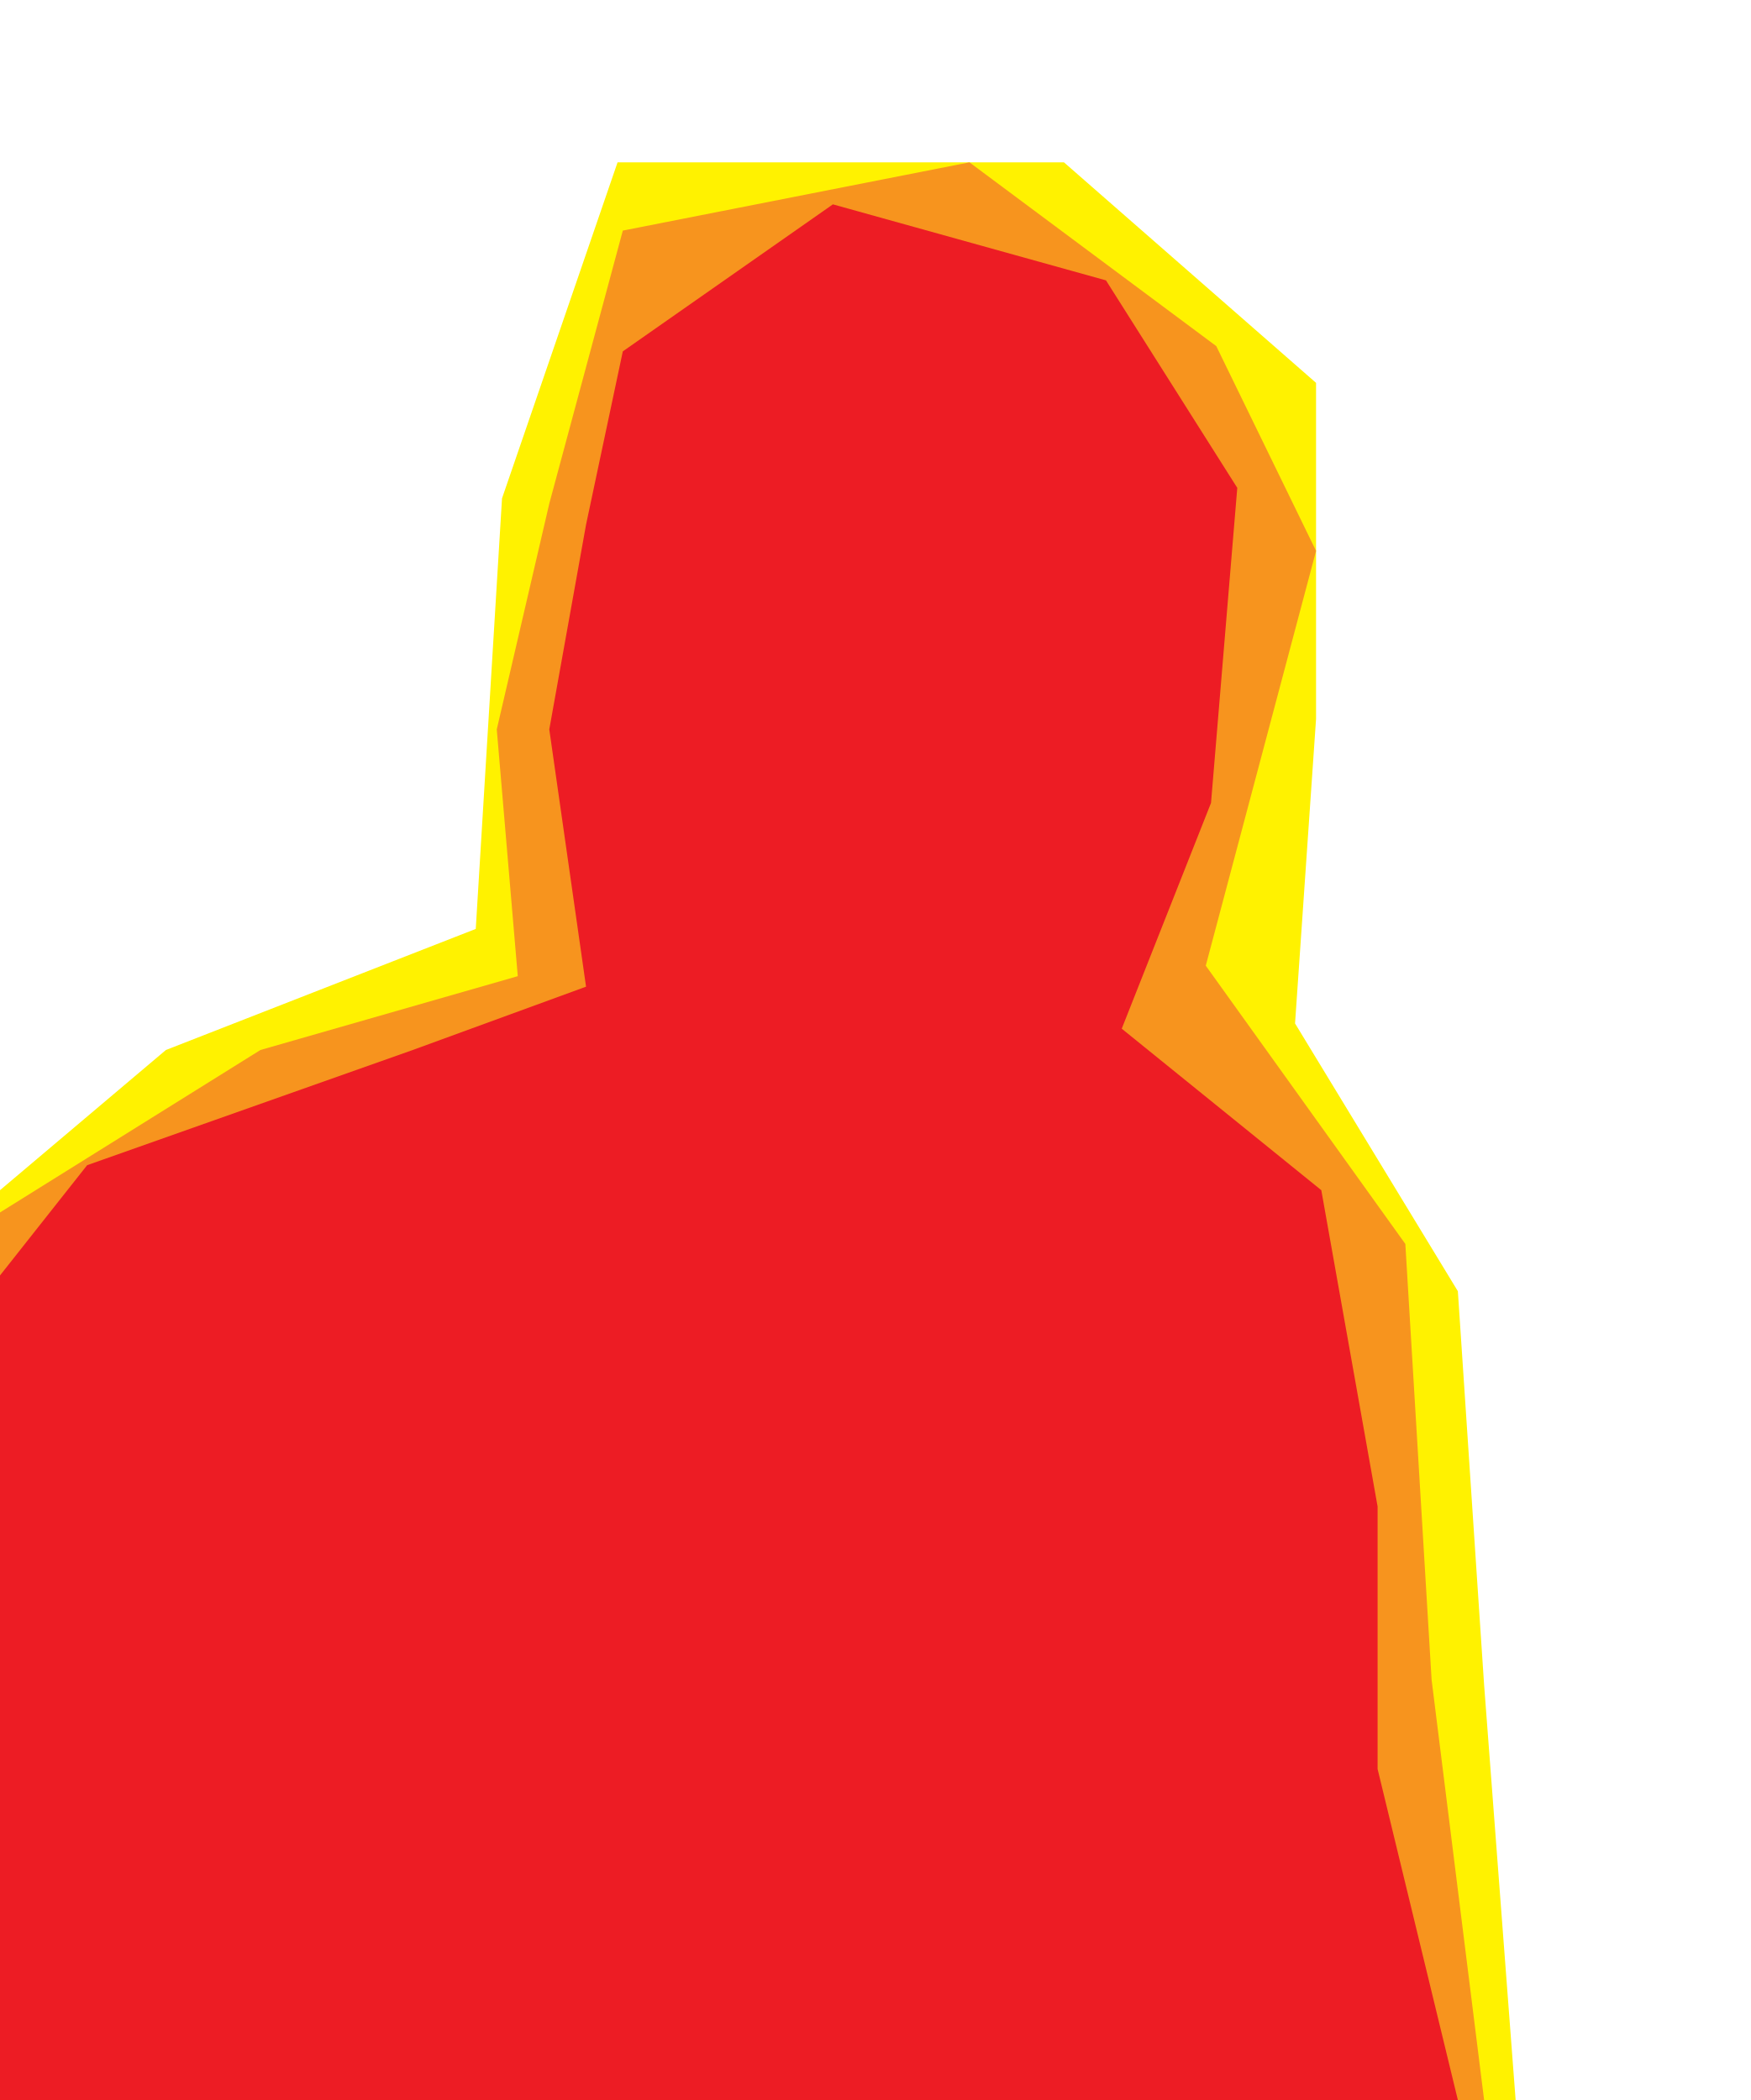
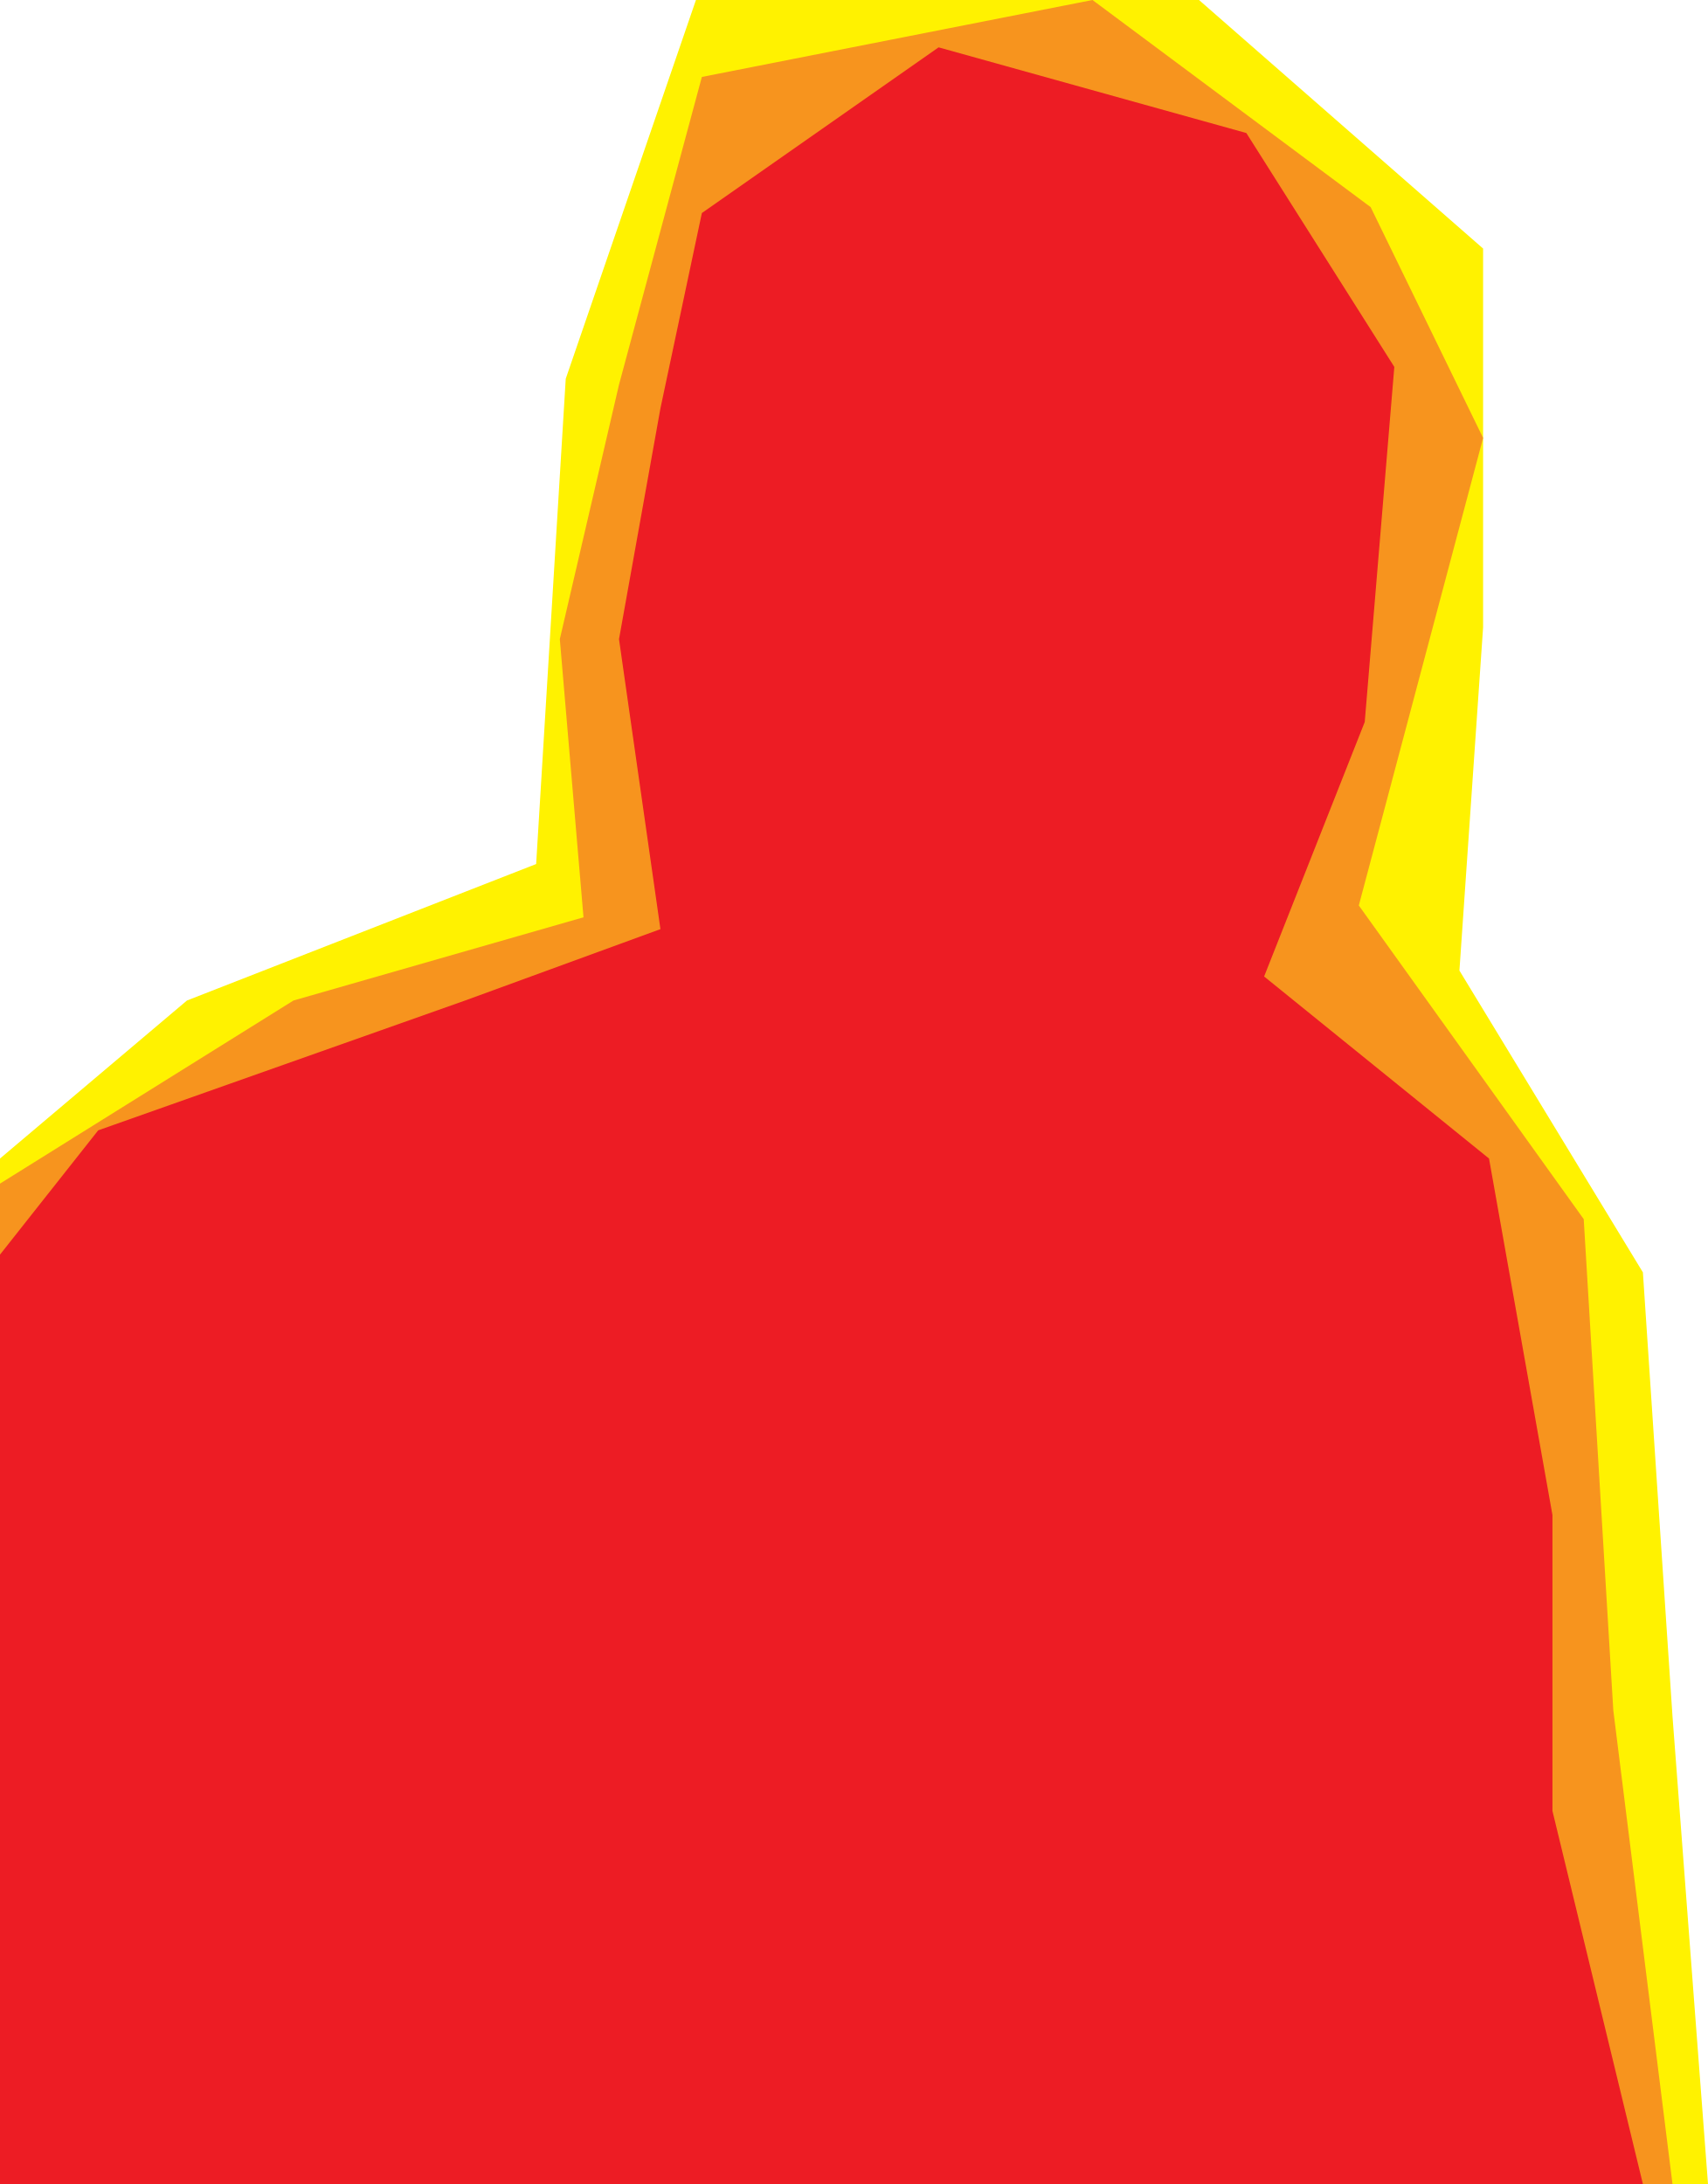
- <svg xmlns="http://www.w3.org/2000/svg" version="1.1" id="Layer_1" x="0px" y="0px" width="1000px" height="1200px" viewBox="0 0 1000 1200" enable-background="new 0 0 1000 1200" xml:space="preserve">
-   <polyline fill="#FFF200" points="0,680.107 94.777,600 271.795,530.812 286.797,284.788 352.803,92.769 439.812,92.769   607.829,92.769 751.844,218.781 751.844,410.801 739.842,584.818 832.852,737.833 847.853,962.855 865.854,1200 0,1200 0,692.829   " />
-   <polygon fill="#F7941E" points="0,692.829 148.783,600 295.798,557.815 283.796,416.801 313.799,287.788 355.804,131.772   553.823,92.769 694.838,197.779 751.844,314.791 688.837,551.814 802.849,710.83 817.85,959.855 847.853,1200 0,1200 " />
-   <polygon fill="#ED1C24" points="0,728.832 49.773,665.826 235.792,600 334.802,563.816 313.799,416.801 334.802,299.79   355.804,200.779 475.816,116.771 631.831,160.214 706.839,278.787 691.837,458.805 640.832,587.818 754.844,680.107 787,860.846   787,1010.86 832.852,1200 0,1200 " />
+ <svg xmlns="http://www.w3.org/2000/svg" version="1.1" id="Layer_1" x="0px" y="0px" width="865.854px" height="1107.231px" viewBox="0 0 865.854 1107.231" enable-background="new 0 0 865.854 1107.231" xml:space="preserve">
+   <polyline fill="#FFF200" points="0,587.339 94.777,507.231 271.795,438.044 286.797,192.02 352.803,0 439.812,0 607.829,0   751.844,126.013 751.844,318.032 739.842,492.049 832.852,645.064 847.853,870.087 865.854,1107.231 0,1107.231 0,600.061 " />
+   <polygon fill="#F7941E" points="0,600.061 148.783,507.231 295.798,465.047 283.796,324.033 313.799,195.02 355.804,39.004   553.823,0 694.838,105.011 751.844,222.022 688.837,459.046 802.849,618.062 817.85,867.087 847.853,1107.231 0,1107.231 " />
+   <polygon fill="#ED1C24" points="0,636.063 49.773,573.058 235.792,507.231 334.802,471.047 313.799,324.033 334.802,207.021   355.804,108.011 475.816,24.002 631.831,67.445 706.839,186.019 691.837,366.037 640.832,495.05 754.844,587.339 787,768.077   787,918.092 832.852,1107.231 0,1107.231 " />
</svg>
